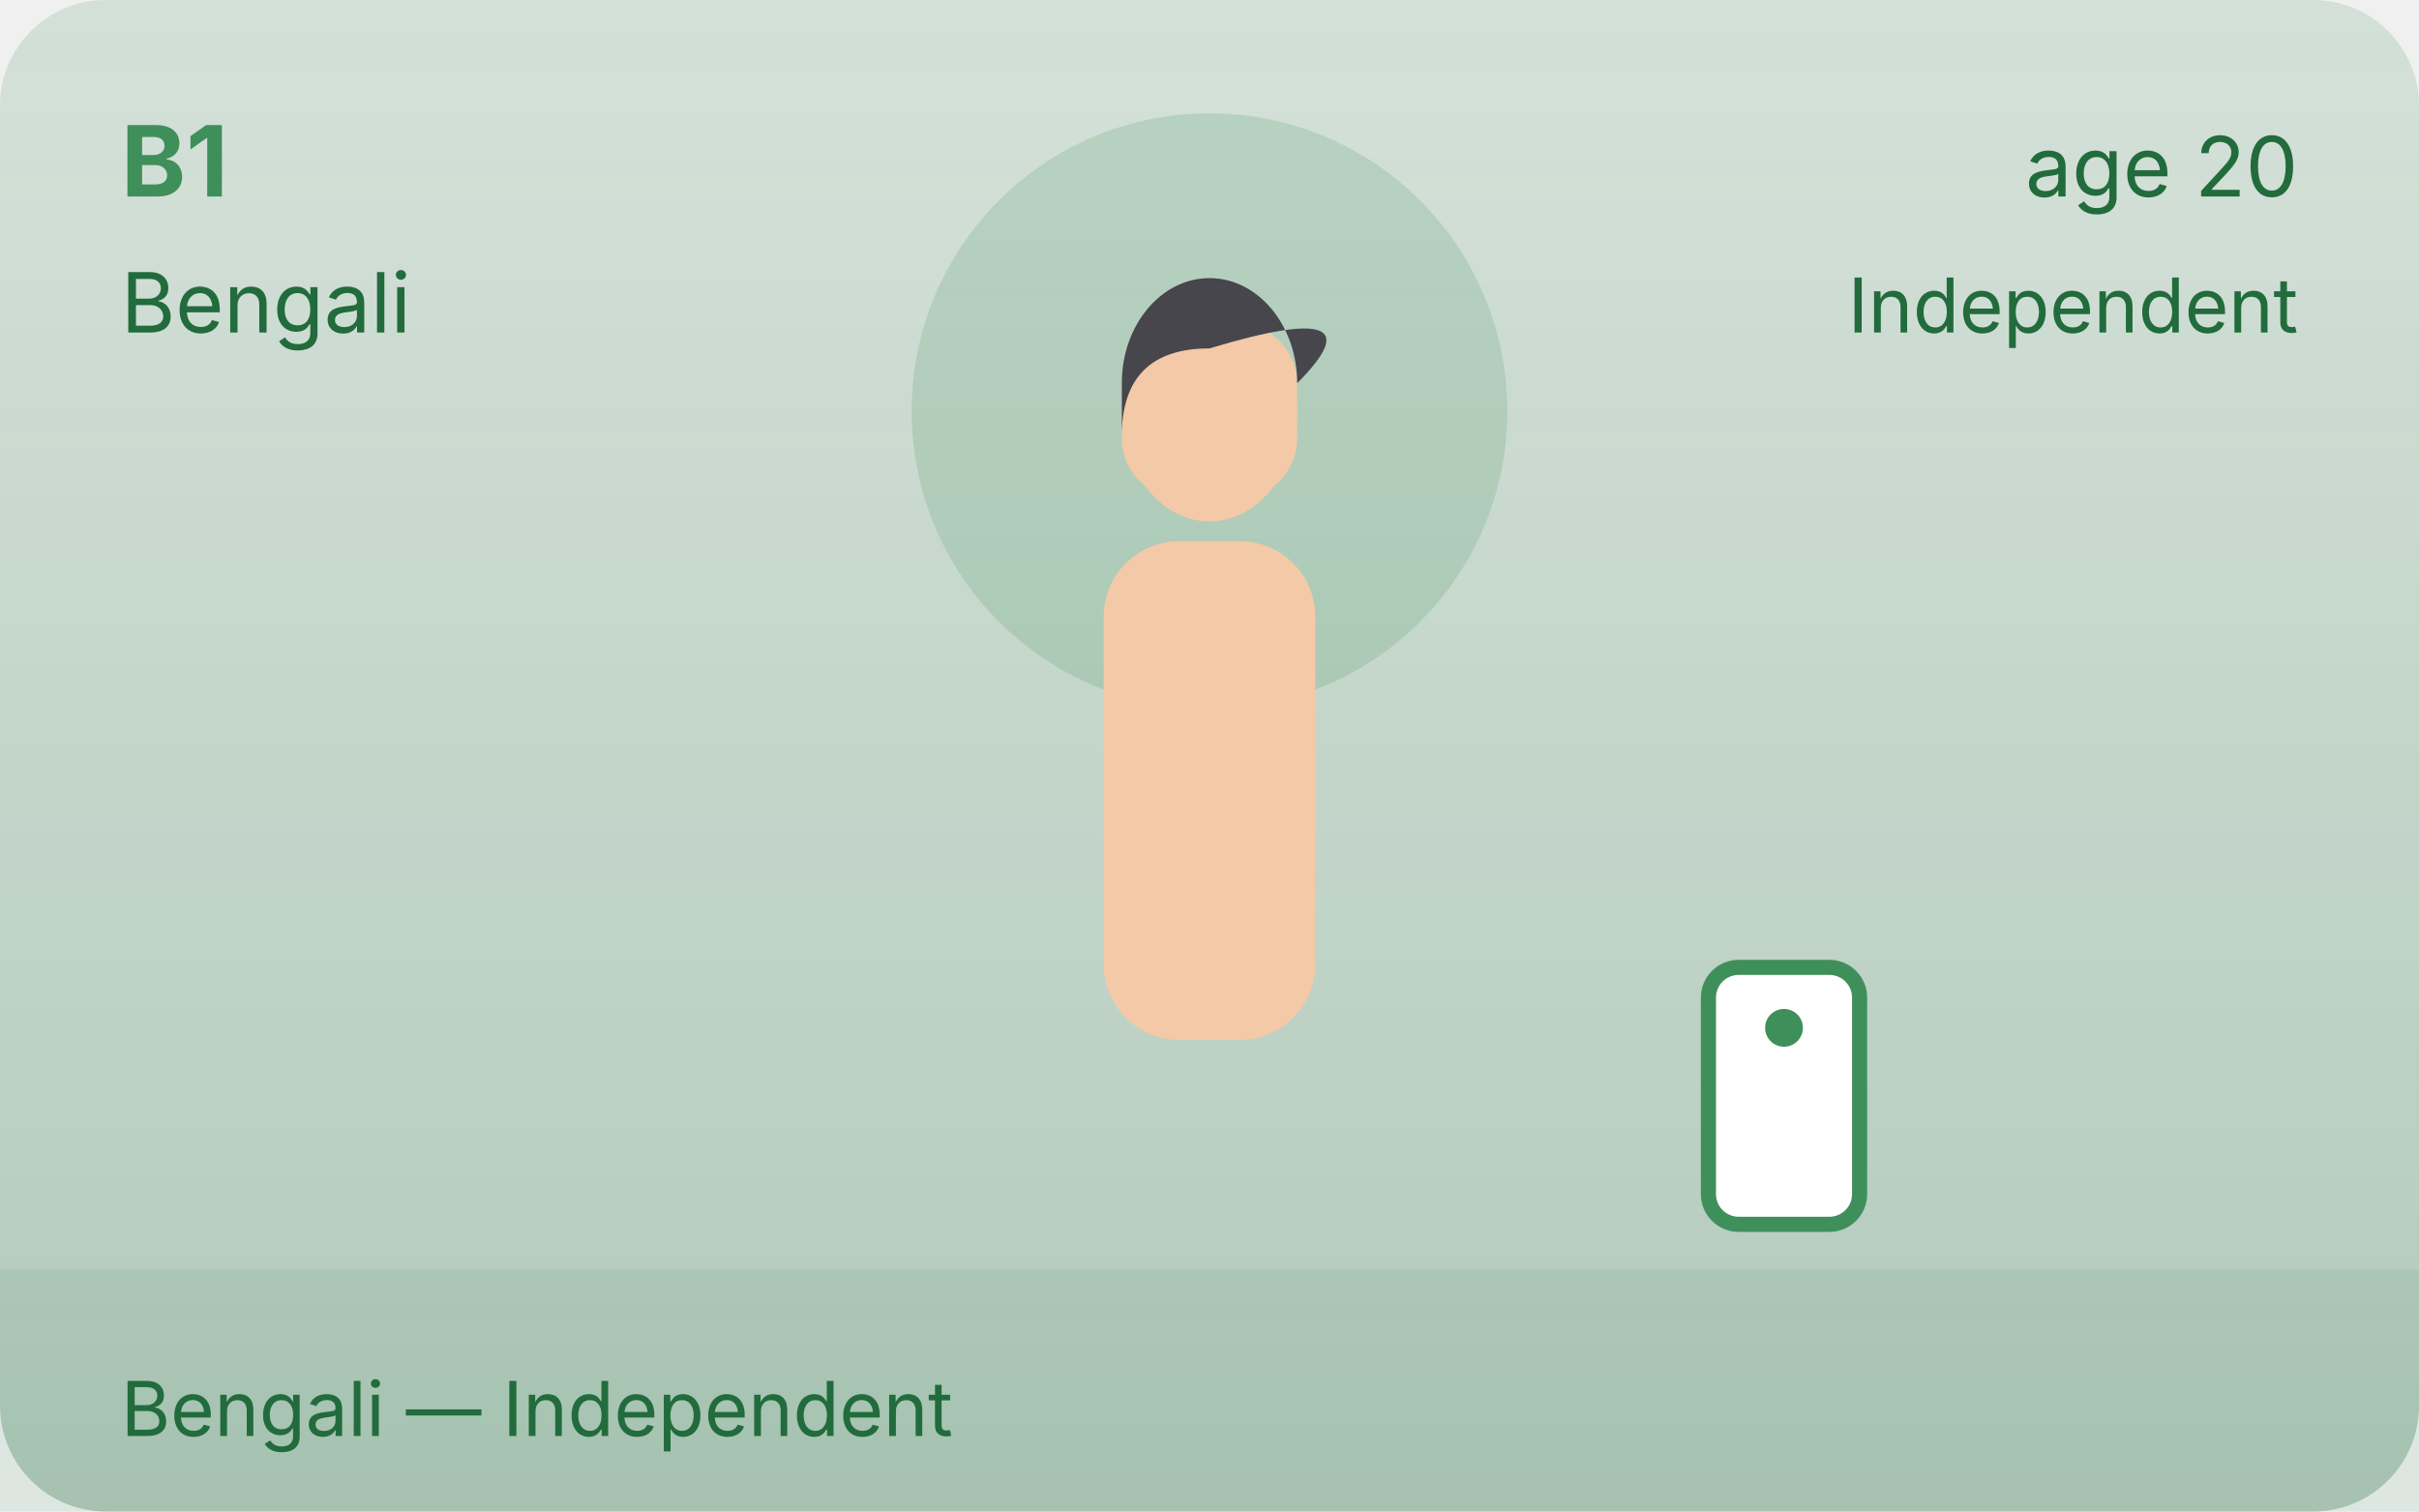
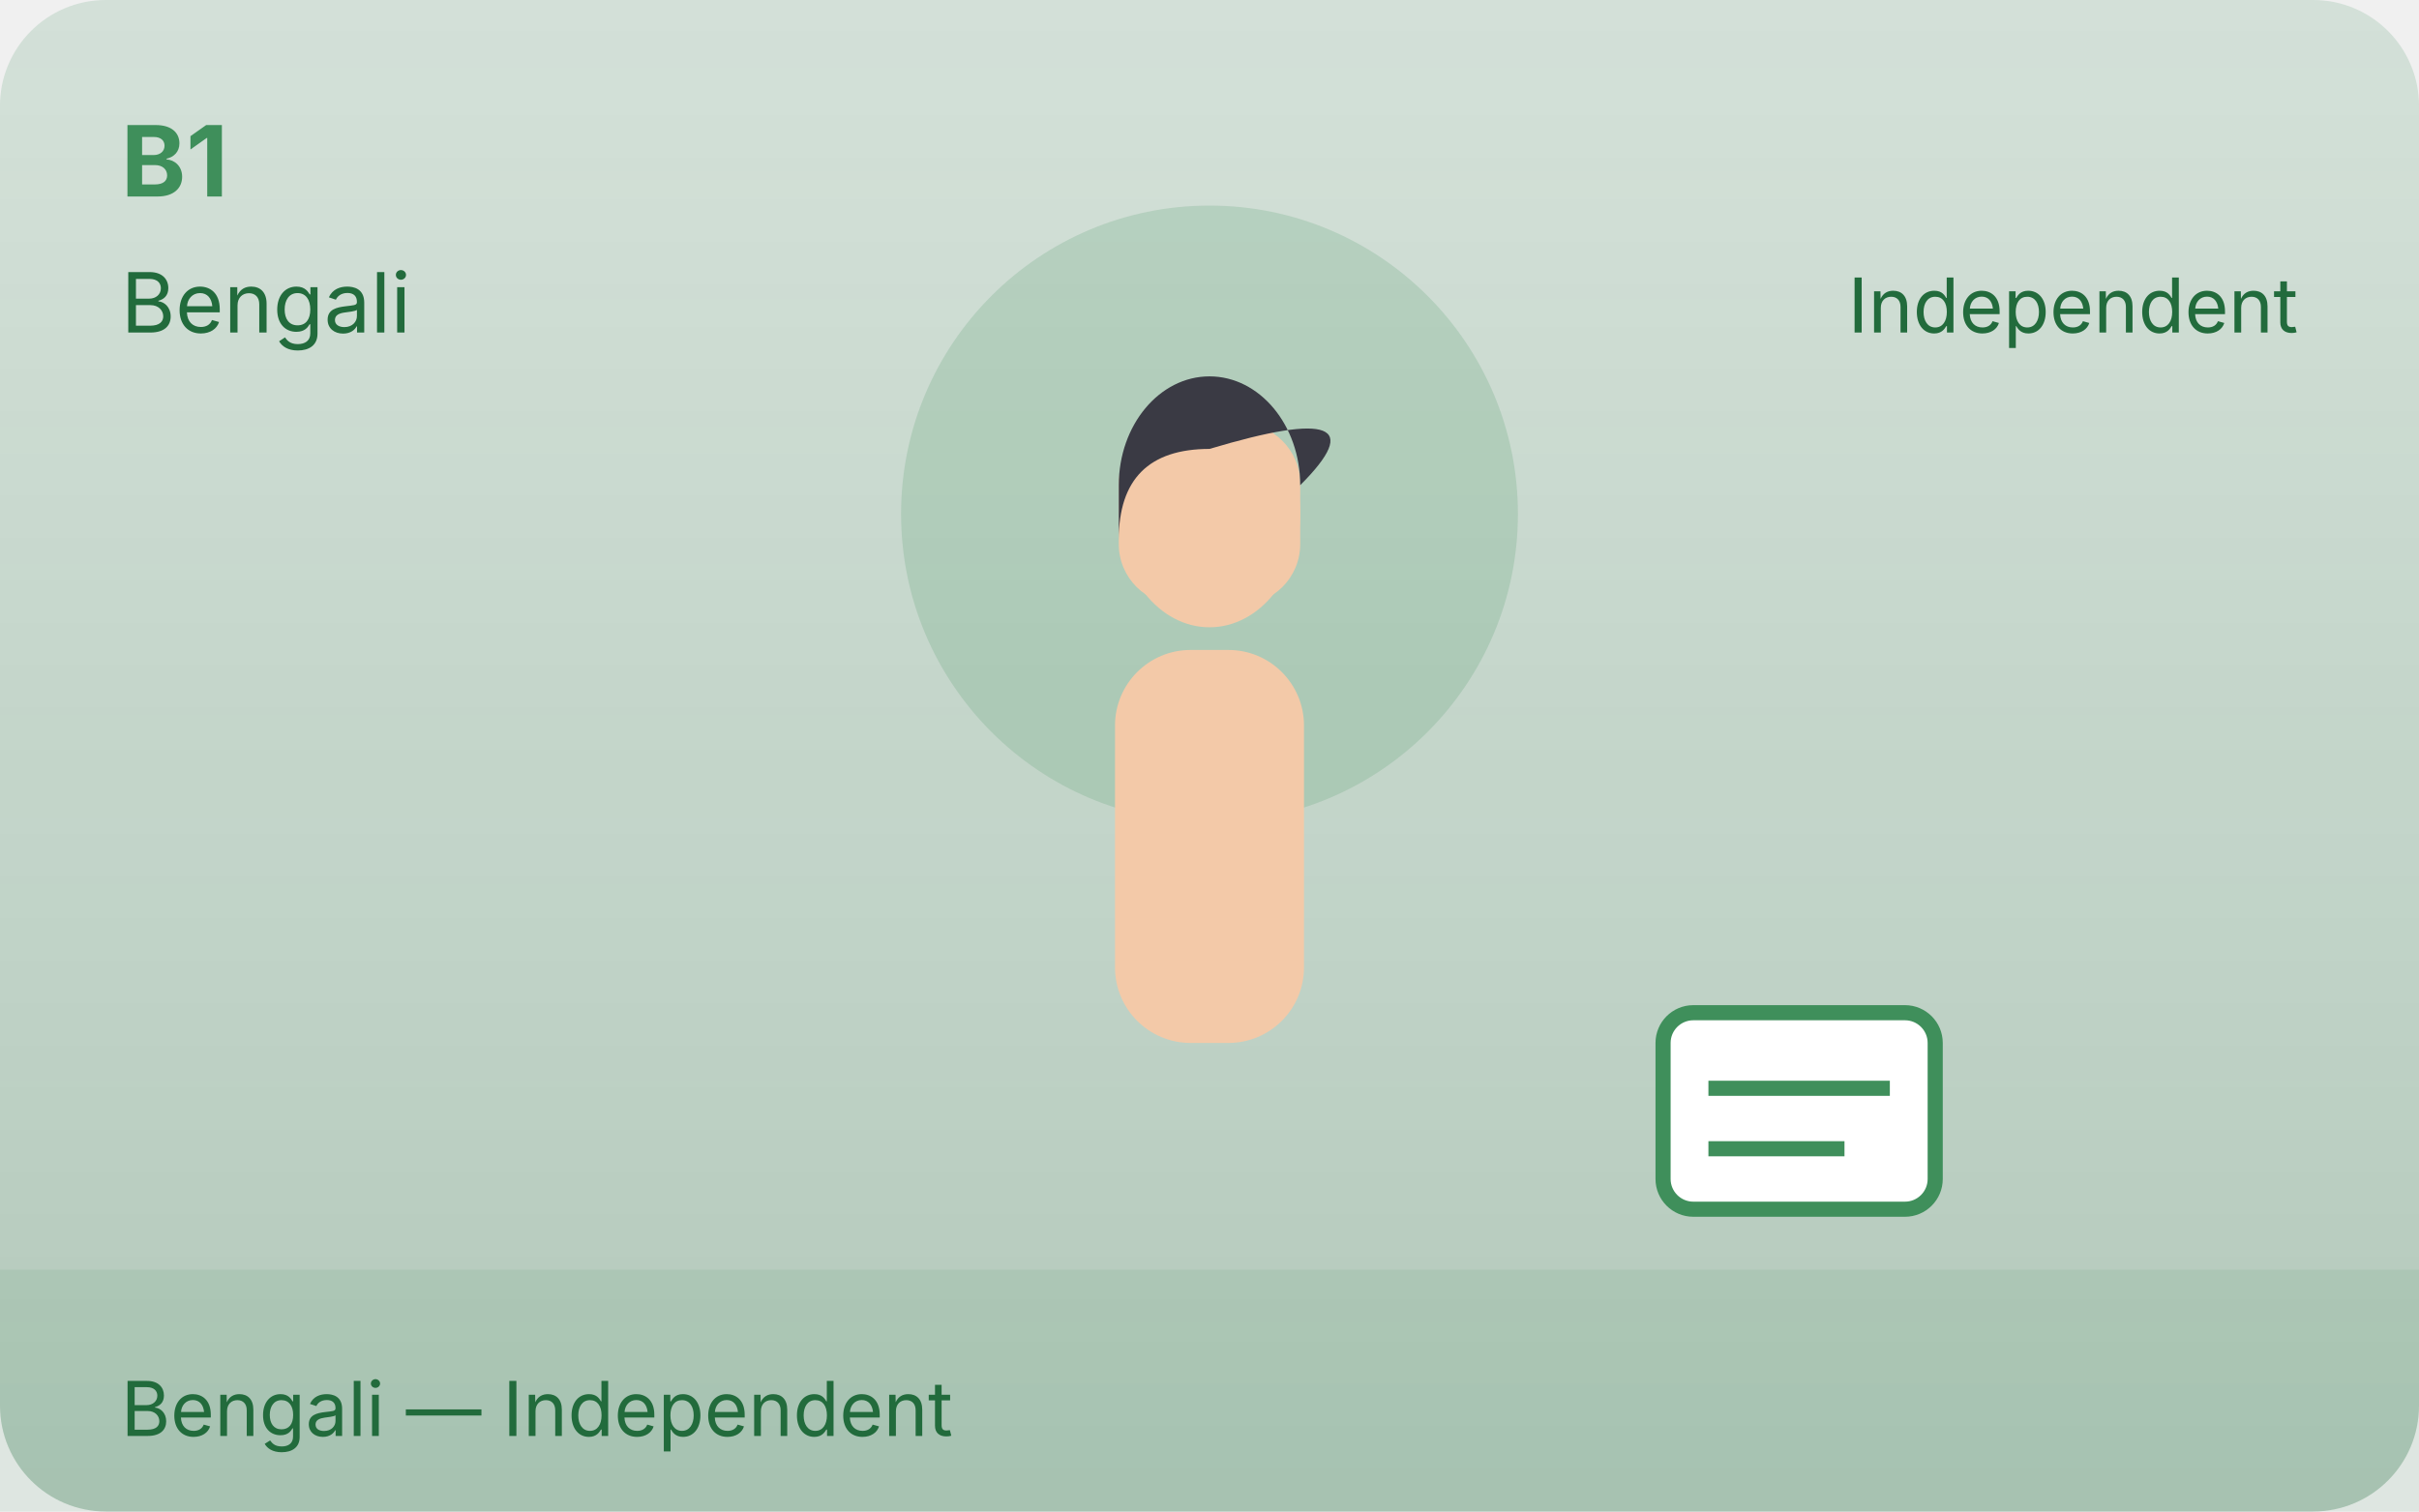
- <svg xmlns="http://www.w3.org/2000/svg" viewBox="0 0 320 200" width="320" height="200" role="img" aria-label="Bengali at level B1: a young adult. explain a problem, write a message, follow a podcast">
+ <svg xmlns="http://www.w3.org/2000/svg" viewBox="0 0 320 200" width="320" height="200" role="img" aria-label="Bengali at level B1: explain a problem, write a message, follow a podcast">
  <defs>
    <linearGradient id="bg" x1="0" y1="0" x2="0" y2="1">
      <stop offset="0" stop-color="#3f8f5b" stop-opacity=".16" />
      <stop offset="1" stop-color="#226b3c" stop-opacity=".3" />
    </linearGradient>
  </defs>
  <rect width="320" height="200" rx="14" fill="url(#bg)" />
-   <circle cx="160.0" cy="54.4" r="39.4" fill="#3f8f5b" opacity=".18" />
+   <circle cx="160.0" cy="68.0" r="40.8" fill="#3f8f5b" opacity=".18" />
  <rect x="0" y="168" width="320" height="32" fill="#3f8f5b" opacity=".1" />
  <g>
-     <rect x="146.0" y="71.6" width="28.0" height="66.0" rx="10" fill="#f3c9a8" />
-     <rect x="148.4" y="42.8" width="23.2" height="23.2" rx="8" fill="#f3c9a8" />
-     <ellipse cx="160.0" cy="54.4" rx="11.6" ry="14.6" fill="#f3c9a8" />
-     <path d="M148.4 50.7 a11.6 13.9 0 0 1 23.2 0 q11.6 -11.6 -11.6 -4.6 q-11.6 0 -11.6 11.6 z" fill="rgb(70,70,76)" />
+     <rect x="147.5" y="86.0" width="25.0" height="52.0" rx="10" fill="#f3c9a8" />
+     <rect x="148.0" y="56.0" width="24.0" height="24.0" rx="8" fill="#f3c9a8" />
+     <ellipse cx="160.0" cy="68.0" rx="12.0" ry="15.0" fill="#f3c9a8" />
+     <path d="M148.0 64.2 a12.0 14.4 0 0 1 24.0 0 q12.0 -12.0 -12.0 -4.8 q-12.0 0 -12.0 12.0 z" fill="#3a3a44" />
  </g>
-   <rect x="226" y="128" width="20" height="34" rx="4" fill="#fff" stroke="#3f8f5b" stroke-width="2" />
-   <circle cx="236" cy="136" r="2.5" fill="#3f8f5b" />
+   <rect x="220" y="134" width="36" height="26" rx="4" fill="#fff" stroke="#3f8f5b" stroke-width="2" />
+   <path d="M226 144 h24 M226 152 h18" stroke="#3f8f5b" stroke-width="2" />
  <text x="16" y="26" font-size="13" font-weight="700" fill="#3f8f5b" font-family="system-ui,-apple-system,Segoe UI,sans-serif">B1</text>
  <text x="16" y="44" font-size="11" fill="#226b3c" direction="ltr" font-family="system-ui,-apple-system,Segoe UI,sans-serif">Bengali</text>
-   <text x="304" y="26" text-anchor="end" font-size="11" fill="#226b3c" font-family="system-ui,-apple-system,Segoe UI,sans-serif">age 20</text>
  <text x="304" y="44" text-anchor="end" font-size="10" fill="#226b3c" font-family="system-ui,-apple-system,Segoe UI,sans-serif">Independent</text>
  <text x="16" y="190" font-size="10" fill="#226b3c" font-family="system-ui,-apple-system,Segoe UI,sans-serif">Bengali — Independent</text>
</svg>
